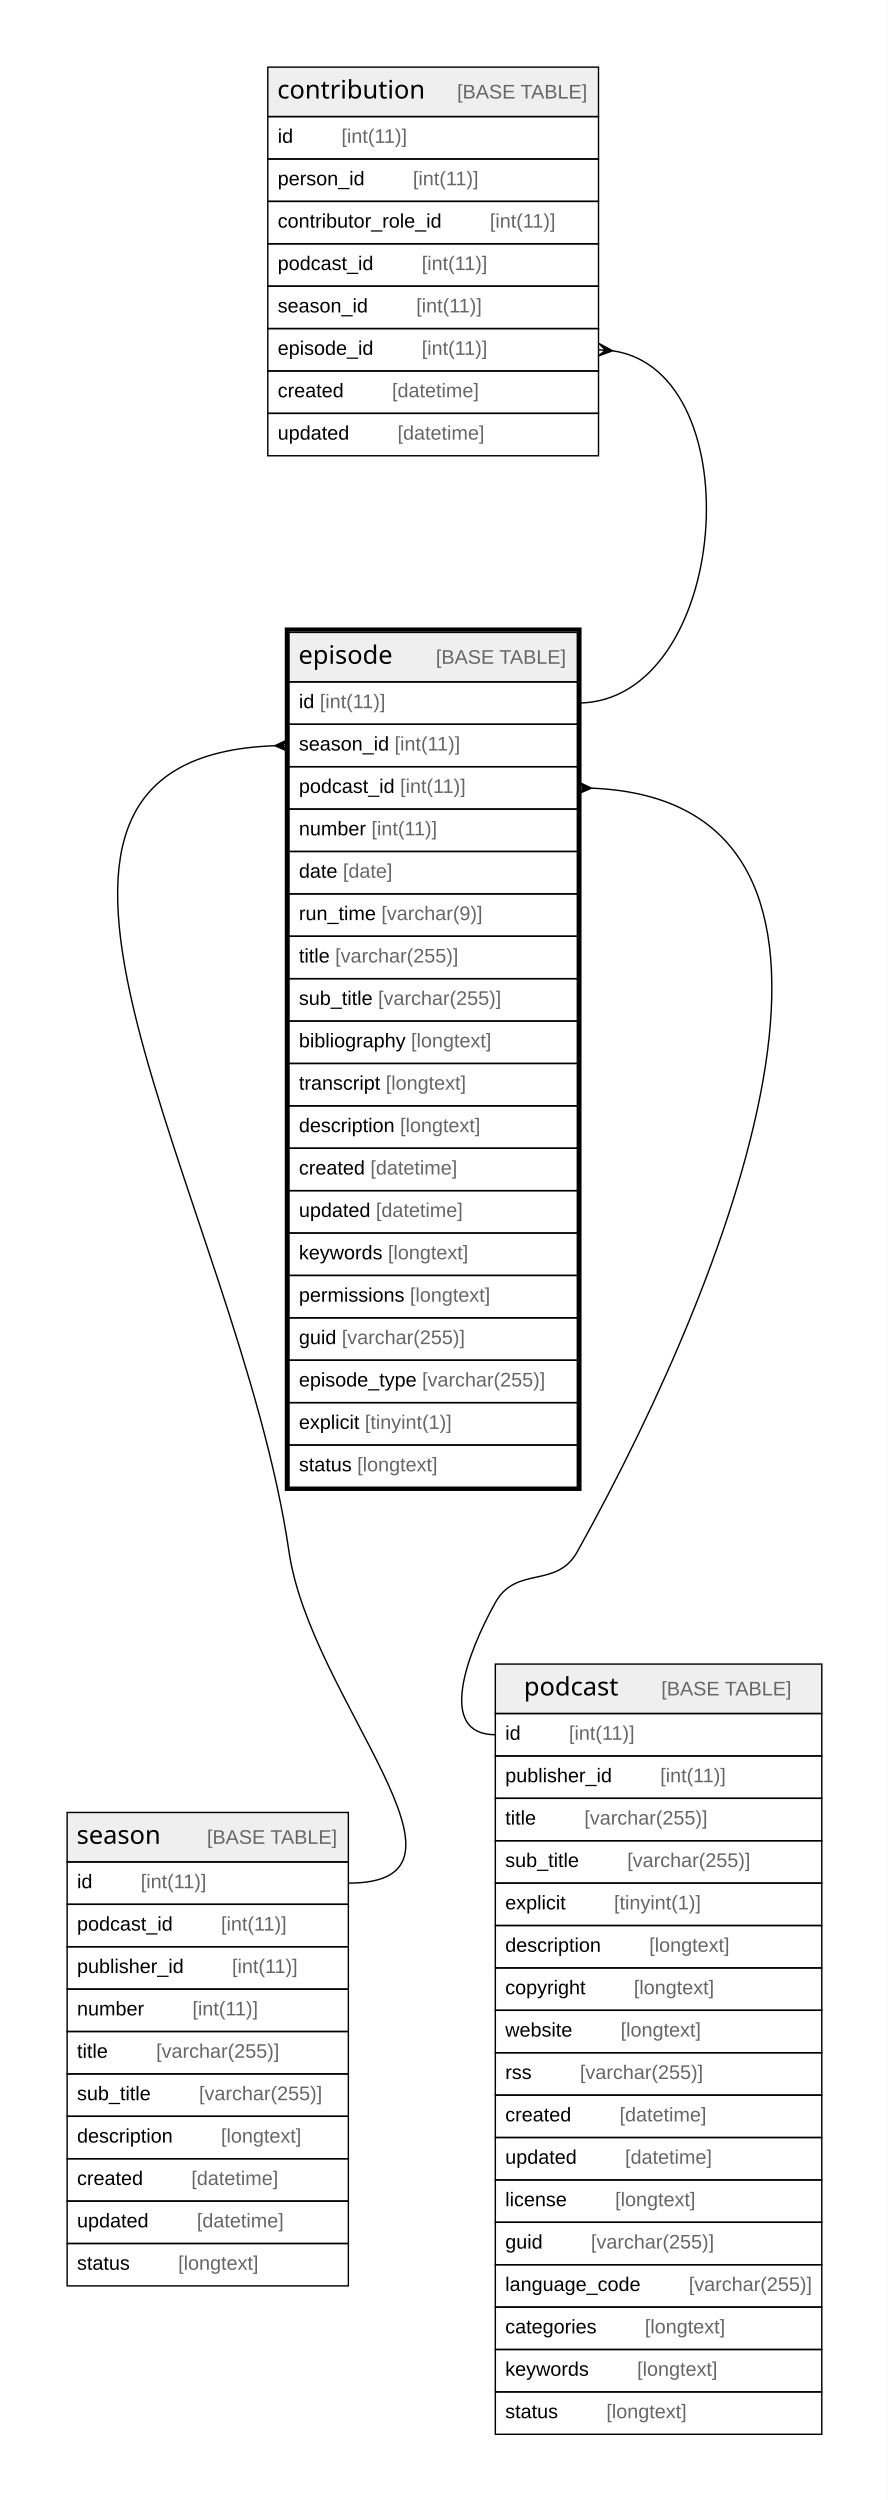
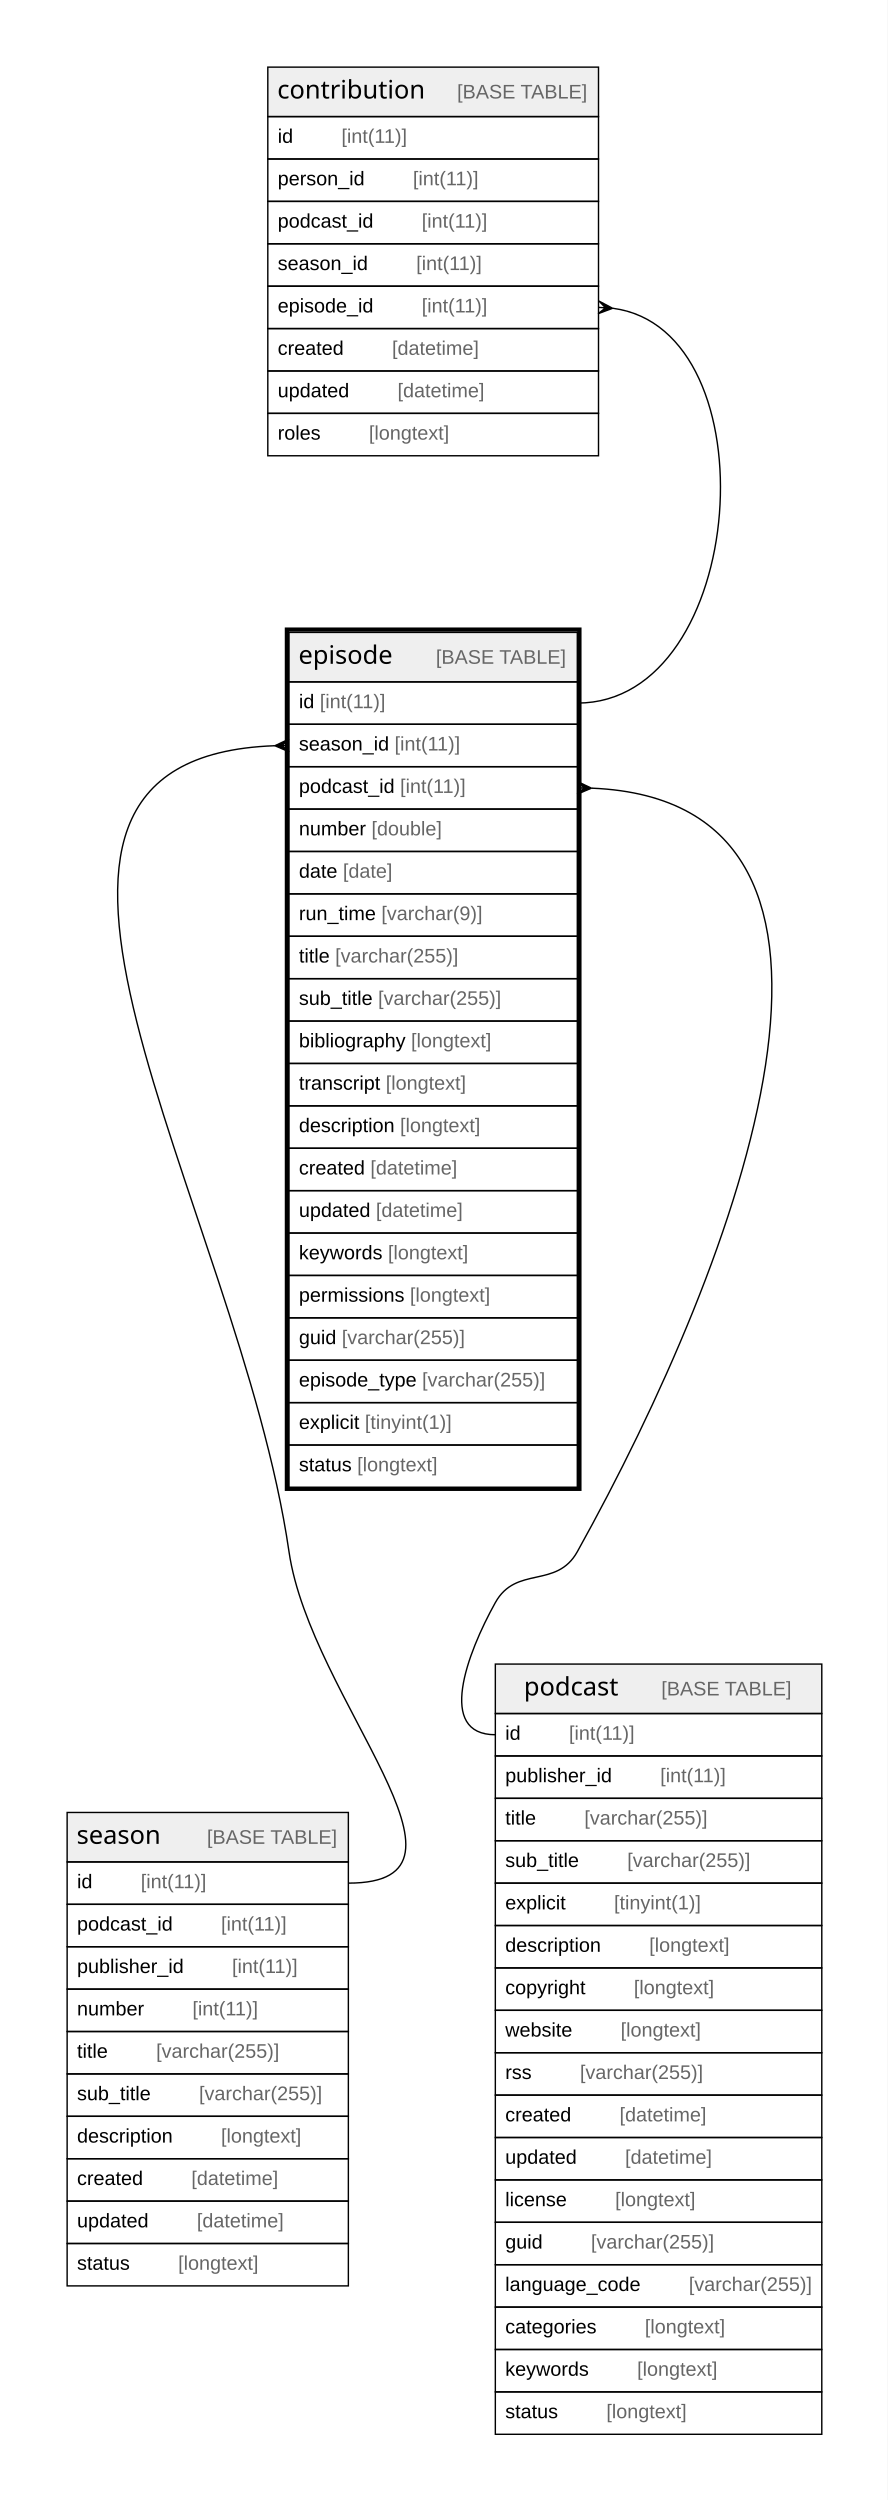
<svg xmlns="http://www.w3.org/2000/svg" width="628pt" height="1769pt" viewBox="0.00 0.00 628.00 1769.00">
  <g id="graph0" class="graph" transform="scale(1 1) rotate(0) translate(4 1765)">
    <polygon fill="#ffffff" stroke="transparent" points="-4,4 -4,-1765 624,-1765 624,4 -4,4" />
    <g id="node1" class="node">
      <polygon fill="#efefef" stroke="transparent" points="200.5,-1282.5 200.5,-1317.5 404.5,-1317.5 404.5,-1282.5 200.5,-1282.5" />
      <polygon fill="none" stroke="#000000" points="200.5,-1282.5 200.5,-1317.5 404.5,-1317.5 404.5,-1282.5 200.5,-1282.5" />
      <text text-anchor="start" x="207.203" y="-1295.3" font-family="Arial Bold" font-size="18.00" fill="#000000">episode</text>
      <text text-anchor="start" x="270.229" y="-1295.3" font-family="Arial" font-size="14.00" fill="#000000">    </text>
      <text text-anchor="start" x="304.433" y="-1295.3" font-family="Arial" font-size="14.00" fill="#666666">[BASE TABLE]</text>
      <polygon fill="none" stroke="#000000" points="200.5,-1252.5 200.5,-1282.5 404.5,-1282.5 404.5,-1252.5 200.5,-1252.5" />
      <text text-anchor="start" x="207.5" y="-1263.9" font-family="Arial" font-size="14.00" fill="#000000">id </text>
      <text text-anchor="start" x="222.28" y="-1263.9" font-family="Arial" font-size="14.00" fill="#666666">[int(11)]</text>
      <polygon fill="none" stroke="#000000" points="200.5,-1222.5 200.5,-1252.5 404.5,-1252.5 404.5,-1222.5 200.5,-1222.5" />
      <text text-anchor="start" x="207.5" y="-1233.9" font-family="Arial" font-size="14.00" fill="#000000">season_id </text>
      <text text-anchor="start" x="275.193" y="-1233.9" font-family="Arial" font-size="14.00" fill="#666666">[int(11)]</text>
      <polygon fill="none" stroke="#000000" points="200.5,-1192.5 200.5,-1222.5 404.5,-1222.5 404.5,-1192.5 200.5,-1192.5" />
      <text text-anchor="start" x="207.5" y="-1203.9" font-family="Arial" font-size="14.00" fill="#000000">podcast_id </text>
      <text text-anchor="start" x="279.083" y="-1203.9" font-family="Arial" font-size="14.00" fill="#666666">[int(11)]</text>
      <polygon fill="none" stroke="#000000" points="200.5,-1162.5 200.5,-1192.5 404.5,-1192.5 404.5,-1162.5 200.5,-1162.5" />
      <text text-anchor="start" x="207.5" y="-1173.9" font-family="Arial" font-size="14.00" fill="#000000">number </text>
-       <text text-anchor="start" x="258.842" y="-1173.9" font-family="Arial" font-size="14.00" fill="#666666">[int(11)]</text>
+       <text text-anchor="start" x="258.842" y="-1173.9" font-family="Arial" font-size="14.00" fill="#666666">[double]</text>
      <polygon fill="none" stroke="#000000" points="200.5,-1132.5 200.5,-1162.5 404.5,-1162.5 404.5,-1132.5 200.5,-1132.5" />
      <text text-anchor="start" x="207.5" y="-1143.9" font-family="Arial" font-size="14.00" fill="#000000">date </text>
      <text text-anchor="start" x="238.629" y="-1143.9" font-family="Arial" font-size="14.00" fill="#666666">[date]</text>
      <polygon fill="none" stroke="#000000" points="200.5,-1102.5 200.5,-1132.5 404.5,-1132.5 404.5,-1102.5 200.5,-1102.5" />
      <text text-anchor="start" x="207.5" y="-1113.9" font-family="Arial" font-size="14.00" fill="#000000">run_time </text>
      <text text-anchor="start" x="265.839" y="-1113.9" font-family="Arial" font-size="14.00" fill="#666666">[varchar(9)]</text>
      <polygon fill="none" stroke="#000000" points="200.5,-1072.5 200.5,-1102.5 404.5,-1102.5 404.5,-1072.5 200.5,-1072.5" />
      <text text-anchor="start" x="207.5" y="-1083.9" font-family="Arial" font-size="14.00" fill="#000000">title </text>
      <text text-anchor="start" x="233.168" y="-1083.9" font-family="Arial" font-size="14.00" fill="#666666">[varchar(255)]</text>
      <polygon fill="none" stroke="#000000" points="200.5,-1042.5 200.5,-1072.5 404.5,-1072.5 404.5,-1042.5 200.5,-1042.5" />
      <text text-anchor="start" x="207.5" y="-1053.9" font-family="Arial" font-size="14.00" fill="#000000">sub_title </text>
      <text text-anchor="start" x="263.515" y="-1053.9" font-family="Arial" font-size="14.00" fill="#666666">[varchar(255)]</text>
      <polygon fill="none" stroke="#000000" points="200.5,-1012.5 200.5,-1042.5 404.5,-1042.5 404.5,-1012.5 200.5,-1012.5" />
      <text text-anchor="start" x="207.5" y="-1023.9" font-family="Arial" font-size="14.00" fill="#000000">bibliography </text>
      <text text-anchor="start" x="286.849" y="-1023.9" font-family="Arial" font-size="14.00" fill="#666666">[longtext]</text>
      <polygon fill="none" stroke="#000000" points="200.5,-982.5 200.5,-1012.5 404.5,-1012.5 404.5,-982.5 200.5,-982.5" />
      <text text-anchor="start" x="207.5" y="-993.9" font-family="Arial" font-size="14.00" fill="#000000">transcript </text>
      <text text-anchor="start" x="268.947" y="-993.9" font-family="Arial" font-size="14.00" fill="#666666">[longtext]</text>
      <polygon fill="none" stroke="#000000" points="200.5,-952.5 200.5,-982.5 404.5,-982.5 404.5,-952.5 200.5,-952.5" />
      <text text-anchor="start" x="207.5" y="-963.9" font-family="Arial" font-size="14.00" fill="#000000">description </text>
      <text text-anchor="start" x="279.068" y="-963.9" font-family="Arial" font-size="14.00" fill="#666666">[longtext]</text>
      <polygon fill="none" stroke="#000000" points="200.5,-922.5 200.5,-952.5 404.5,-952.5 404.5,-922.5 200.5,-922.5" />
      <text text-anchor="start" x="207.5" y="-933.9" font-family="Arial" font-size="14.00" fill="#000000">created </text>
      <text text-anchor="start" x="258.072" y="-933.9" font-family="Arial" font-size="14.00" fill="#666666">[datetime]</text>
      <polygon fill="none" stroke="#000000" points="200.5,-892.5 200.5,-922.5 404.5,-922.5 404.5,-892.5 200.5,-892.5" />
      <text text-anchor="start" x="207.5" y="-903.9" font-family="Arial" font-size="14.00" fill="#000000">updated </text>
      <text text-anchor="start" x="261.977" y="-903.9" font-family="Arial" font-size="14.00" fill="#666666">[datetime]</text>
      <polygon fill="none" stroke="#000000" points="200.5,-862.5 200.5,-892.5 404.5,-892.5 404.5,-862.5 200.5,-862.5" />
      <text text-anchor="start" x="207.5" y="-873.9" font-family="Arial" font-size="14.00" fill="#000000">keywords </text>
      <text text-anchor="start" x="270.506" y="-873.9" font-family="Arial" font-size="14.00" fill="#666666">[longtext]</text>
      <polygon fill="none" stroke="#000000" points="200.5,-832.5 200.5,-862.5 404.5,-862.5 404.5,-832.5 200.5,-832.5" />
      <text text-anchor="start" x="207.5" y="-843.9" font-family="Arial" font-size="14.00" fill="#000000">permissions </text>
      <text text-anchor="start" x="286.055" y="-843.9" font-family="Arial" font-size="14.00" fill="#666666">[longtext]</text>
      <polygon fill="none" stroke="#000000" points="200.5,-802.5 200.5,-832.5 404.5,-832.5 404.5,-802.5 200.5,-802.5" />
      <text text-anchor="start" x="207.5" y="-813.9" font-family="Arial" font-size="14.00" fill="#000000">guid </text>
      <text text-anchor="start" x="237.845" y="-813.9" font-family="Arial" font-size="14.00" fill="#666666">[varchar(255)]</text>
      <polygon fill="none" stroke="#000000" points="200.5,-772.5 200.5,-802.5 404.5,-802.5 404.5,-772.5 200.5,-772.5" />
      <text text-anchor="start" x="207.5" y="-783.9" font-family="Arial" font-size="14.00" fill="#000000">episode_type </text>
      <text text-anchor="start" x="294.649" y="-783.9" font-family="Arial" font-size="14.00" fill="#666666">[varchar(255)]</text>
      <polygon fill="none" stroke="#000000" points="200.5,-742.5 200.5,-772.5 404.5,-772.5 404.5,-742.5 200.5,-742.5" />
      <text text-anchor="start" x="207.5" y="-753.9" font-family="Arial" font-size="14.00" fill="#000000">explicit </text>
      <text text-anchor="start" x="254.166" y="-753.9" font-family="Arial" font-size="14.00" fill="#666666">[tinyint(1)]</text>
      <polygon fill="none" stroke="#000000" points="200.5,-712.5 200.5,-742.5 404.5,-742.5 404.5,-712.5 200.5,-712.5" />
      <text text-anchor="start" x="207.5" y="-723.9" font-family="Arial" font-size="14.00" fill="#000000">status </text>
      <text text-anchor="start" x="248.737" y="-723.9" font-family="Arial" font-size="14.00" fill="#666666">[longtext]</text>
      <polygon fill="none" stroke="#000000" stroke-width="3" points="199,-711.5 199,-1319.5 406,-1319.5 406,-711.5 199,-711.5" />
    </g>
    <g id="node3" class="node">
      <polygon fill="#efefef" stroke="transparent" points="43.5,-447.5 43.5,-482.5 242.5,-482.5 242.5,-447.5 43.5,-447.5" />
      <polygon fill="none" stroke="#000000" points="43.5,-447.5 43.5,-482.5 242.5,-482.5 242.5,-447.5 43.5,-447.5" />
      <text text-anchor="start" x="50.204" y="-460.3" font-family="Arial Bold" font-size="18.00" fill="#000000">season</text>
      <text text-anchor="start" x="108.228" y="-460.3" font-family="Arial" font-size="14.00" fill="#000000">    </text>
      <text text-anchor="start" x="142.433" y="-460.3" font-family="Arial" font-size="14.00" fill="#666666">[BASE TABLE]</text>
      <polygon fill="none" stroke="#000000" points="43.5,-417.5 43.5,-447.5 242.5,-447.5 242.5,-417.5 43.5,-417.5" />
      <text text-anchor="start" x="50.5" y="-428.9" font-family="Arial" font-size="14.00" fill="#000000">id    </text>
      <text text-anchor="start" x="95.594" y="-428.9" font-family="Arial" font-size="14.00" fill="#666666">[int(11)]</text>
      <polygon fill="none" stroke="#000000" points="43.5,-387.5 43.5,-417.5 242.5,-417.5 242.5,-387.5 43.5,-387.5" />
      <text text-anchor="start" x="50.5" y="-398.9" font-family="Arial" font-size="14.00" fill="#000000">podcast_id    </text>
      <text text-anchor="start" x="152.398" y="-398.9" font-family="Arial" font-size="14.00" fill="#666666">[int(11)]</text>
      <polygon fill="none" stroke="#000000" points="43.5,-357.5 43.5,-387.5 242.5,-387.5 242.5,-357.5 43.5,-357.5" />
      <text text-anchor="start" x="50.5" y="-368.9" font-family="Arial" font-size="14.00" fill="#000000">publisher_id    </text>
      <text text-anchor="start" x="160.163" y="-368.9" font-family="Arial" font-size="14.00" fill="#666666">[int(11)]</text>
      <polygon fill="none" stroke="#000000" points="43.5,-327.5 43.5,-357.5 242.5,-357.5 242.5,-327.5 43.5,-327.5" />
      <text text-anchor="start" x="50.5" y="-338.9" font-family="Arial" font-size="14.00" fill="#000000">number    </text>
      <text text-anchor="start" x="132.156" y="-338.9" font-family="Arial" font-size="14.00" fill="#666666">[int(11)]</text>
      <polygon fill="none" stroke="#000000" points="43.5,-297.5 43.5,-327.5 242.5,-327.5 242.5,-297.5 43.5,-297.5" />
      <text text-anchor="start" x="50.5" y="-308.9" font-family="Arial" font-size="14.00" fill="#000000">title    </text>
      <text text-anchor="start" x="106.482" y="-308.9" font-family="Arial" font-size="14.00" fill="#666666">[varchar(255)]</text>
      <polygon fill="none" stroke="#000000" points="43.5,-267.5 43.5,-297.5 242.5,-297.5 242.5,-267.5 43.5,-267.5" />
      <text text-anchor="start" x="50.5" y="-278.9" font-family="Arial" font-size="14.00" fill="#000000">sub_title    </text>
      <text text-anchor="start" x="136.83" y="-278.9" font-family="Arial" font-size="14.00" fill="#666666">[varchar(255)]</text>
      <polygon fill="none" stroke="#000000" points="43.5,-237.5 43.5,-267.5 242.5,-267.5 242.5,-237.5 43.5,-237.5" />
      <text text-anchor="start" x="50.5" y="-248.9" font-family="Arial" font-size="14.00" fill="#000000">description    </text>
      <text text-anchor="start" x="152.382" y="-248.9" font-family="Arial" font-size="14.00" fill="#666666">[longtext]</text>
      <polygon fill="none" stroke="#000000" points="43.5,-207.5 43.5,-237.5 242.5,-237.5 242.5,-207.5 43.5,-207.5" />
      <text text-anchor="start" x="50.5" y="-218.9" font-family="Arial" font-size="14.00" fill="#000000">created    </text>
      <text text-anchor="start" x="131.386" y="-218.9" font-family="Arial" font-size="14.00" fill="#666666">[datetime]</text>
      <polygon fill="none" stroke="#000000" points="43.5,-177.5 43.5,-207.5 242.5,-207.5 242.5,-177.5 43.5,-177.5" />
      <text text-anchor="start" x="50.5" y="-188.9" font-family="Arial" font-size="14.00" fill="#000000">updated    </text>
      <text text-anchor="start" x="135.291" y="-188.9" font-family="Arial" font-size="14.00" fill="#666666">[datetime]</text>
      <polygon fill="none" stroke="#000000" points="43.5,-147.5 43.5,-177.5 242.5,-177.5 242.5,-147.5 43.5,-147.5" />
      <text text-anchor="start" x="50.5" y="-158.9" font-family="Arial" font-size="14.00" fill="#000000">status    </text>
      <text text-anchor="start" x="122.051" y="-158.9" font-family="Arial" font-size="14.00" fill="#666666">[longtext]</text>
    </g>
    <g id="edge2" class="edge">
      <path fill="none" stroke="#000000" d="M190.363,-1237.322C-47.156,-1228.774 164.425,-914.473 200.5,-667 215.773,-562.227 348.381,-432.5 242.5,-432.5" />
      <polygon fill="#000000" stroke="#000000" points="190.501,-1237.324 200.421,-1241.999 195.501,-1237.412 200.5,-1237.5 200.5,-1237.5 200.5,-1237.5 195.501,-1237.412 200.579,-1233.001 190.501,-1237.324 190.501,-1237.324" />
    </g>
    <g id="node4" class="node">
      <polygon fill="#efefef" stroke="transparent" points="346.5,-552.5 346.5,-587.5 577.5,-587.5 577.5,-552.5 346.5,-552.5" />
      <polygon fill="none" stroke="#000000" points="346.5,-552.5 346.5,-587.5 577.5,-587.5 577.5,-552.5 346.5,-552.5" />
      <text text-anchor="start" x="366.702" y="-565.3" font-family="Arial Bold" font-size="18.00" fill="#000000">podcast</text>
      <text text-anchor="start" x="429.729" y="-565.3" font-family="Arial" font-size="14.00" fill="#000000">    </text>
      <text text-anchor="start" x="463.934" y="-565.3" font-family="Arial" font-size="14.00" fill="#666666">[BASE TABLE]</text>
      <polygon fill="none" stroke="#000000" points="346.5,-522.5 346.5,-552.5 577.5,-552.5 577.5,-522.5 346.5,-522.5" />
      <text text-anchor="start" x="353.5" y="-533.9" font-family="Arial" font-size="14.00" fill="#000000">id    </text>
      <text text-anchor="start" x="398.594" y="-533.9" font-family="Arial" font-size="14.00" fill="#666666">[int(11)]</text>
      <polygon fill="none" stroke="#000000" points="346.5,-492.5 346.5,-522.5 577.5,-522.5 577.5,-492.5 346.5,-492.5" />
      <text text-anchor="start" x="353.5" y="-503.9" font-family="Arial" font-size="14.00" fill="#000000">publisher_id    </text>
      <text text-anchor="start" x="463.163" y="-503.9" font-family="Arial" font-size="14.00" fill="#666666">[int(11)]</text>
      <polygon fill="none" stroke="#000000" points="346.5,-462.5 346.5,-492.5 577.5,-492.5 577.5,-462.5 346.5,-462.5" />
      <text text-anchor="start" x="353.5" y="-473.9" font-family="Arial" font-size="14.00" fill="#000000">title    </text>
      <text text-anchor="start" x="409.482" y="-473.9" font-family="Arial" font-size="14.00" fill="#666666">[varchar(255)]</text>
      <polygon fill="none" stroke="#000000" points="346.5,-432.5 346.5,-462.5 577.5,-462.5 577.5,-432.5 346.5,-432.5" />
      <text text-anchor="start" x="353.5" y="-443.9" font-family="Arial" font-size="14.00" fill="#000000">sub_title    </text>
      <text text-anchor="start" x="439.83" y="-443.9" font-family="Arial" font-size="14.00" fill="#666666">[varchar(255)]</text>
      <polygon fill="none" stroke="#000000" points="346.5,-402.5 346.5,-432.5 577.5,-432.5 577.5,-402.5 346.5,-402.5" />
      <text text-anchor="start" x="353.5" y="-413.9" font-family="Arial" font-size="14.00" fill="#000000">explicit    </text>
      <text text-anchor="start" x="430.48" y="-413.9" font-family="Arial" font-size="14.00" fill="#666666">[tinyint(1)]</text>
      <polygon fill="none" stroke="#000000" points="346.5,-372.5 346.5,-402.5 577.5,-402.5 577.5,-372.5 346.5,-372.5" />
      <text text-anchor="start" x="353.5" y="-383.9" font-family="Arial" font-size="14.00" fill="#000000">description    </text>
      <text text-anchor="start" x="455.382" y="-383.9" font-family="Arial" font-size="14.00" fill="#666666">[longtext]</text>
      <polygon fill="none" stroke="#000000" points="346.5,-342.5 346.5,-372.5 577.5,-372.5 577.5,-342.5 346.5,-342.5" />
      <text text-anchor="start" x="353.5" y="-353.9" font-family="Arial" font-size="14.00" fill="#000000">copyright    </text>
      <text text-anchor="start" x="444.493" y="-353.9" font-family="Arial" font-size="14.00" fill="#666666">[longtext]</text>
      <polygon fill="none" stroke="#000000" points="346.5,-312.5 346.5,-342.5 577.5,-342.5 577.5,-312.5 346.5,-312.5" />
      <text text-anchor="start" x="353.5" y="-323.9" font-family="Arial" font-size="14.00" fill="#000000">website    </text>
      <text text-anchor="start" x="435.156" y="-323.9" font-family="Arial" font-size="14.00" fill="#666666">[longtext]</text>
      <polygon fill="none" stroke="#000000" points="346.5,-282.5 346.5,-312.5 577.5,-312.5 577.5,-282.5 346.5,-282.5" />
      <text text-anchor="start" x="353.5" y="-293.9" font-family="Arial" font-size="14.00" fill="#000000">rss    </text>
      <text text-anchor="start" x="406.365" y="-293.9" font-family="Arial" font-size="14.00" fill="#666666">[varchar(255)]</text>
      <polygon fill="none" stroke="#000000" points="346.5,-252.5 346.5,-282.5 577.5,-282.5 577.5,-252.5 346.5,-252.5" />
      <text text-anchor="start" x="353.5" y="-263.9" font-family="Arial" font-size="14.00" fill="#000000">created    </text>
      <text text-anchor="start" x="434.386" y="-263.9" font-family="Arial" font-size="14.00" fill="#666666">[datetime]</text>
      <polygon fill="none" stroke="#000000" points="346.5,-222.5 346.5,-252.5 577.5,-252.5 577.5,-222.5 346.5,-222.5" />
      <text text-anchor="start" x="353.5" y="-233.9" font-family="Arial" font-size="14.00" fill="#000000">updated    </text>
      <text text-anchor="start" x="438.291" y="-233.9" font-family="Arial" font-size="14.00" fill="#666666">[datetime]</text>
      <polygon fill="none" stroke="#000000" points="346.5,-192.5 346.5,-222.5 577.5,-222.5 577.5,-192.5 346.5,-192.5" />
      <text text-anchor="start" x="353.5" y="-203.9" font-family="Arial" font-size="14.00" fill="#000000">license    </text>
      <text text-anchor="start" x="431.266" y="-203.9" font-family="Arial" font-size="14.00" fill="#666666">[longtext]</text>
      <polygon fill="none" stroke="#000000" points="346.5,-162.5 346.5,-192.5 577.5,-192.5 577.5,-162.5 346.5,-162.5" />
      <text text-anchor="start" x="353.5" y="-173.9" font-family="Arial" font-size="14.00" fill="#000000">guid    </text>
      <text text-anchor="start" x="414.159" y="-173.9" font-family="Arial" font-size="14.00" fill="#666666">[varchar(255)]</text>
      <polygon fill="none" stroke="#000000" points="346.5,-132.5 346.5,-162.5 577.5,-162.5 577.5,-132.5 346.5,-132.5" />
      <text text-anchor="start" x="353.48" y="-143.9" font-family="Arial" font-size="14.00" fill="#000000">language_code    </text>
      <text text-anchor="start" x="483.4" y="-143.9" font-family="Arial" font-size="14.00" fill="#666666">[varchar(255)]</text>
      <polygon fill="none" stroke="#000000" points="346.5,-102.5 346.5,-132.5 577.5,-132.5 577.5,-102.5 346.5,-102.5" />
      <text text-anchor="start" x="353.5" y="-113.9" font-family="Arial" font-size="14.00" fill="#000000">categories    </text>
      <text text-anchor="start" x="452.276" y="-113.9" font-family="Arial" font-size="14.00" fill="#666666">[longtext]</text>
      <polygon fill="none" stroke="#000000" points="346.5,-72.5 346.5,-102.5 577.5,-102.5 577.5,-72.5 346.5,-72.5" />
      <text text-anchor="start" x="353.5" y="-83.9" font-family="Arial" font-size="14.00" fill="#000000">keywords    </text>
      <text text-anchor="start" x="446.82" y="-83.9" font-family="Arial" font-size="14.00" fill="#666666">[longtext]</text>
      <polygon fill="none" stroke="#000000" points="346.5,-42.5 346.5,-72.5 577.5,-72.5 577.5,-42.5 346.5,-42.5" />
      <text text-anchor="start" x="353.5" y="-53.9" font-family="Arial" font-size="14.00" fill="#000000">status    </text>
      <text text-anchor="start" x="425.051" y="-53.9" font-family="Arial" font-size="14.00" fill="#666666">[longtext]</text>
    </g>
    <g id="edge3" class="edge">
      <path fill="none" stroke="#000000" d="M414.824,-1207.289C641.107,-1197.841 519.568,-873.852 404.5,-667 389.751,-640.486 361.249,-657.514 346.5,-631 326.299,-594.685 304.944,-537.5 346.5,-537.5" />
      <polygon fill="#000000" stroke="#000000" points="414.498,-1207.295 404.408,-1203.001 409.499,-1207.398 404.5,-1207.5 404.5,-1207.5 404.5,-1207.5 409.499,-1207.398 404.592,-1211.999 414.498,-1207.295 414.498,-1207.295" />
    </g>
    <g id="node2" class="node">
      <polygon fill="#efefef" stroke="transparent" points="185.5,-1682.5 185.5,-1717.5 419.5,-1717.5 419.5,-1682.5 185.5,-1682.5" />
      <polygon fill="none" stroke="#000000" points="185.5,-1682.5 185.5,-1717.5 419.5,-1717.5 419.5,-1682.5 185.5,-1682.5" />
      <text text-anchor="start" x="192.205" y="-1695.3" font-family="Arial Bold" font-size="18.00" fill="#000000">contribution</text>
      <text text-anchor="start" x="285.227" y="-1695.3" font-family="Arial" font-size="14.00" fill="#000000">    </text>
      <text text-anchor="start" x="319.432" y="-1695.3" font-family="Arial" font-size="14.00" fill="#666666">[BASE TABLE]</text>
      <polygon fill="none" stroke="#000000" points="185.5,-1652.5 185.5,-1682.5 419.5,-1682.5 419.5,-1652.5 185.5,-1652.5" />
      <text text-anchor="start" x="192.5" y="-1663.9" font-family="Arial" font-size="14.00" fill="#000000">id    </text>
      <text text-anchor="start" x="237.594" y="-1663.9" font-family="Arial" font-size="14.00" fill="#666666">[int(11)]</text>
      <polygon fill="none" stroke="#000000" points="185.5,-1622.5 185.5,-1652.5 419.5,-1652.5 419.5,-1622.5 185.5,-1622.5" />
      <text text-anchor="start" x="192.5" y="-1633.9" font-family="Arial" font-size="14.00" fill="#000000">person_id    </text>
      <text text-anchor="start" x="288.168" y="-1633.9" font-family="Arial" font-size="14.00" fill="#666666">[int(11)]</text>
      <polygon fill="none" stroke="#000000" points="185.5,-1592.5 185.5,-1622.5 419.5,-1622.5 419.5,-1592.5 185.5,-1592.5" />
-       <text text-anchor="start" x="192.5" y="-1603.9" font-family="Arial" font-size="14.00" fill="#000000">contributor_role_id    </text>
-       <text text-anchor="start" x="342.614" y="-1603.9" font-family="Arial" font-size="14.00" fill="#666666">[int(11)]</text>
+       <text text-anchor="start" x="192.5" y="-1603.9" font-family="Arial" font-size="14.00" fill="#000000">podcast_id    </text>
+       <text text-anchor="start" x="294.398" y="-1603.9" font-family="Arial" font-size="14.00" fill="#666666">[int(11)]</text>
      <polygon fill="none" stroke="#000000" points="185.5,-1562.5 185.5,-1592.5 419.5,-1592.5 419.5,-1562.5 185.5,-1562.5" />
-       <text text-anchor="start" x="192.5" y="-1573.9" font-family="Arial" font-size="14.00" fill="#000000">podcast_id    </text>
-       <text text-anchor="start" x="294.398" y="-1573.9" font-family="Arial" font-size="14.00" fill="#666666">[int(11)]</text>
+       <text text-anchor="start" x="192.5" y="-1573.9" font-family="Arial" font-size="14.00" fill="#000000">season_id    </text>
+       <text text-anchor="start" x="290.507" y="-1573.9" font-family="Arial" font-size="14.00" fill="#666666">[int(11)]</text>
      <polygon fill="none" stroke="#000000" points="185.5,-1532.5 185.5,-1562.5 419.5,-1562.5 419.5,-1532.5 185.5,-1532.5" />
-       <text text-anchor="start" x="192.5" y="-1543.9" font-family="Arial" font-size="14.00" fill="#000000">season_id    </text>
-       <text text-anchor="start" x="290.507" y="-1543.9" font-family="Arial" font-size="14.00" fill="#666666">[int(11)]</text>
+       <text text-anchor="start" x="192.5" y="-1543.9" font-family="Arial" font-size="14.00" fill="#000000">episode_id    </text>
+       <text text-anchor="start" x="294.396" y="-1543.9" font-family="Arial" font-size="14.00" fill="#666666">[int(11)]</text>
      <polygon fill="none" stroke="#000000" points="185.5,-1502.5 185.5,-1532.5 419.5,-1532.5 419.5,-1502.5 185.5,-1502.5" />
-       <text text-anchor="start" x="192.5" y="-1513.9" font-family="Arial" font-size="14.00" fill="#000000">episode_id    </text>
-       <text text-anchor="start" x="294.396" y="-1513.9" font-family="Arial" font-size="14.00" fill="#666666">[int(11)]</text>
+       <text text-anchor="start" x="192.5" y="-1513.9" font-family="Arial" font-size="14.00" fill="#000000">created    </text>
+       <text text-anchor="start" x="273.386" y="-1513.9" font-family="Arial" font-size="14.00" fill="#666666">[datetime]</text>
      <polygon fill="none" stroke="#000000" points="185.5,-1472.5 185.5,-1502.5 419.5,-1502.5 419.5,-1472.5 185.5,-1472.5" />
-       <text text-anchor="start" x="192.5" y="-1483.9" font-family="Arial" font-size="14.00" fill="#000000">created    </text>
-       <text text-anchor="start" x="273.386" y="-1483.9" font-family="Arial" font-size="14.00" fill="#666666">[datetime]</text>
+       <text text-anchor="start" x="192.5" y="-1483.9" font-family="Arial" font-size="14.00" fill="#000000">updated    </text>
+       <text text-anchor="start" x="277.291" y="-1483.9" font-family="Arial" font-size="14.00" fill="#666666">[datetime]</text>
      <polygon fill="none" stroke="#000000" points="185.5,-1442.5 185.5,-1472.5 419.5,-1472.5 419.5,-1442.5 185.5,-1442.5" />
-       <text text-anchor="start" x="192.5" y="-1453.9" font-family="Arial" font-size="14.00" fill="#000000">updated    </text>
-       <text text-anchor="start" x="277.291" y="-1453.9" font-family="Arial" font-size="14.00" fill="#666666">[datetime]</text>
+       <text text-anchor="start" x="192.5" y="-1453.9" font-family="Arial" font-size="14.00" fill="#000000">roles    </text>
+       <text text-anchor="start" x="257.037" y="-1453.9" font-family="Arial" font-size="14.00" fill="#666666">[longtext]</text>
    </g>
    <g id="edge1" class="edge">
-       <path fill="none" stroke="#000000" d="M429.566,-1516.783C529.779,-1502.119 512.332,-1267.5 404.5,-1267.5" />
-       <polygon fill="#000000" stroke="#000000" points="429.475,-1516.789 419.18,-1513.011 424.487,-1517.145 419.5,-1517.5 419.5,-1517.5 419.5,-1517.5 424.487,-1517.145 419.82,-1521.989 429.475,-1516.789 429.475,-1516.789" />
+       <path fill="none" stroke="#000000" d="M429.753,-1546.839C543.185,-1531.865 525.593,-1267.5 404.5,-1267.5" />
+       <polygon fill="#000000" stroke="#000000" points="429.479,-1546.857 419.21,-1543.009 424.49,-1547.178 419.5,-1547.5 419.5,-1547.5 419.5,-1547.5 424.49,-1547.178 419.79,-1551.991 429.479,-1546.857 429.479,-1546.857" />
    </g>
  </g>
</svg>
